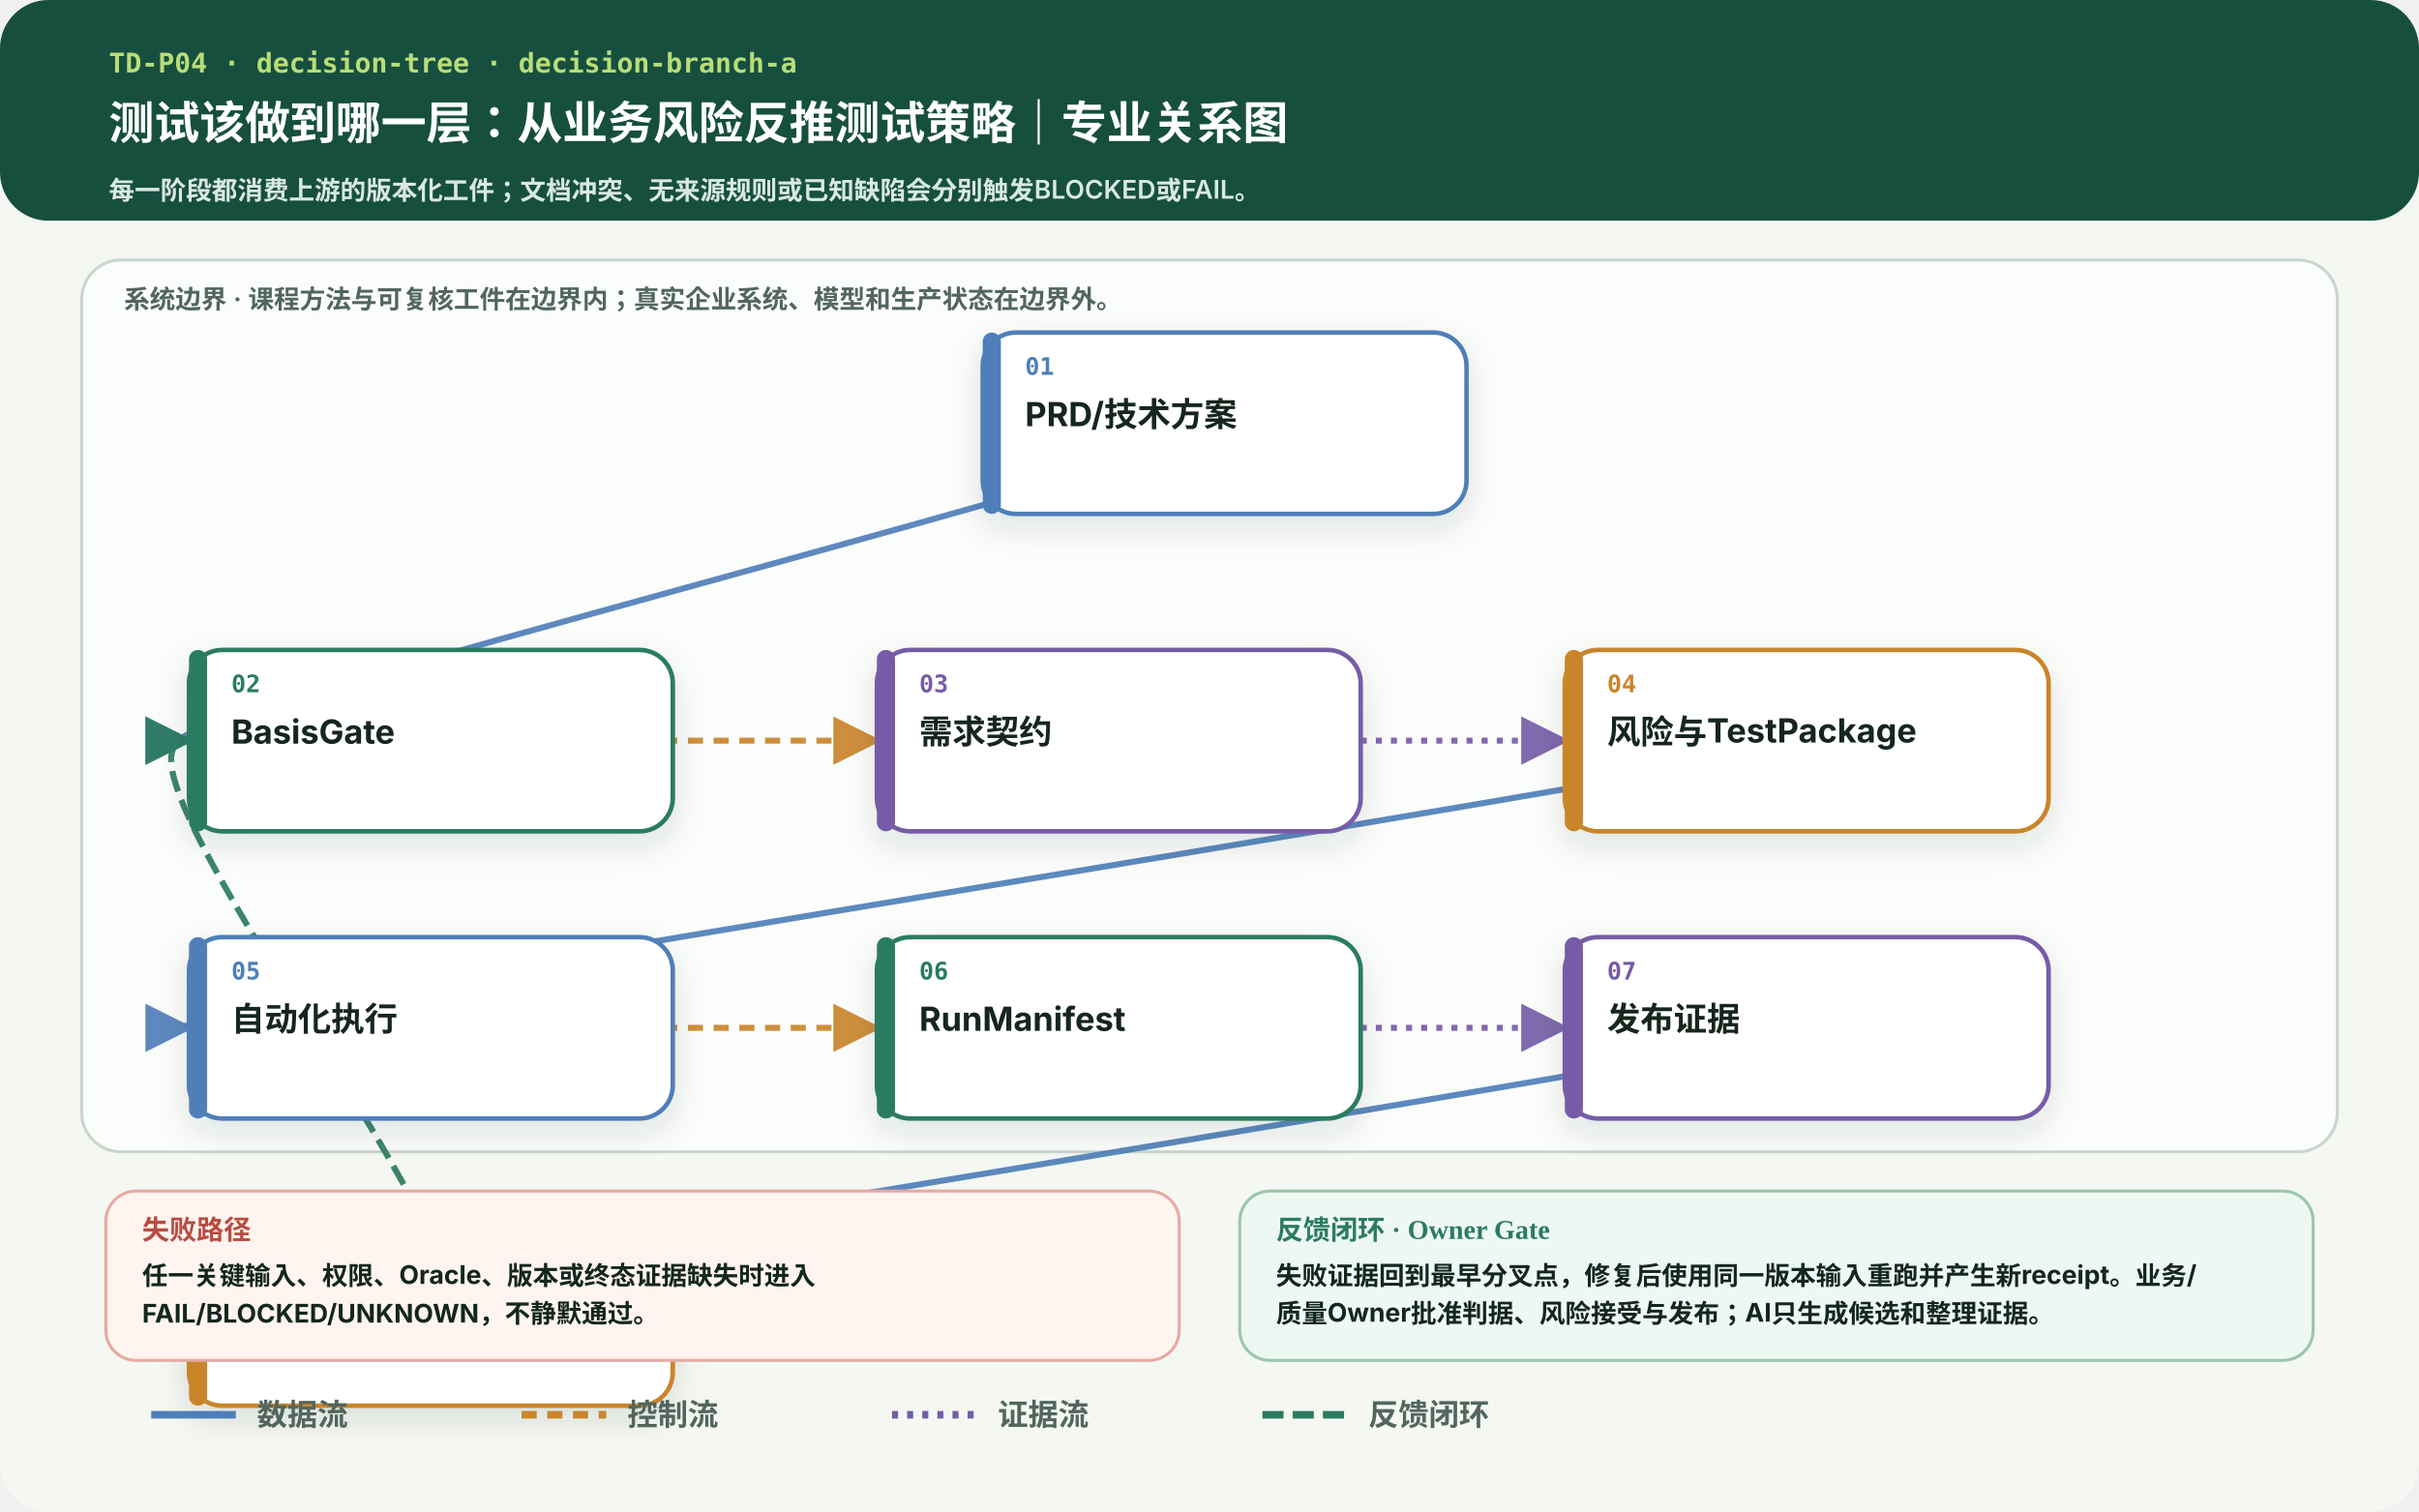
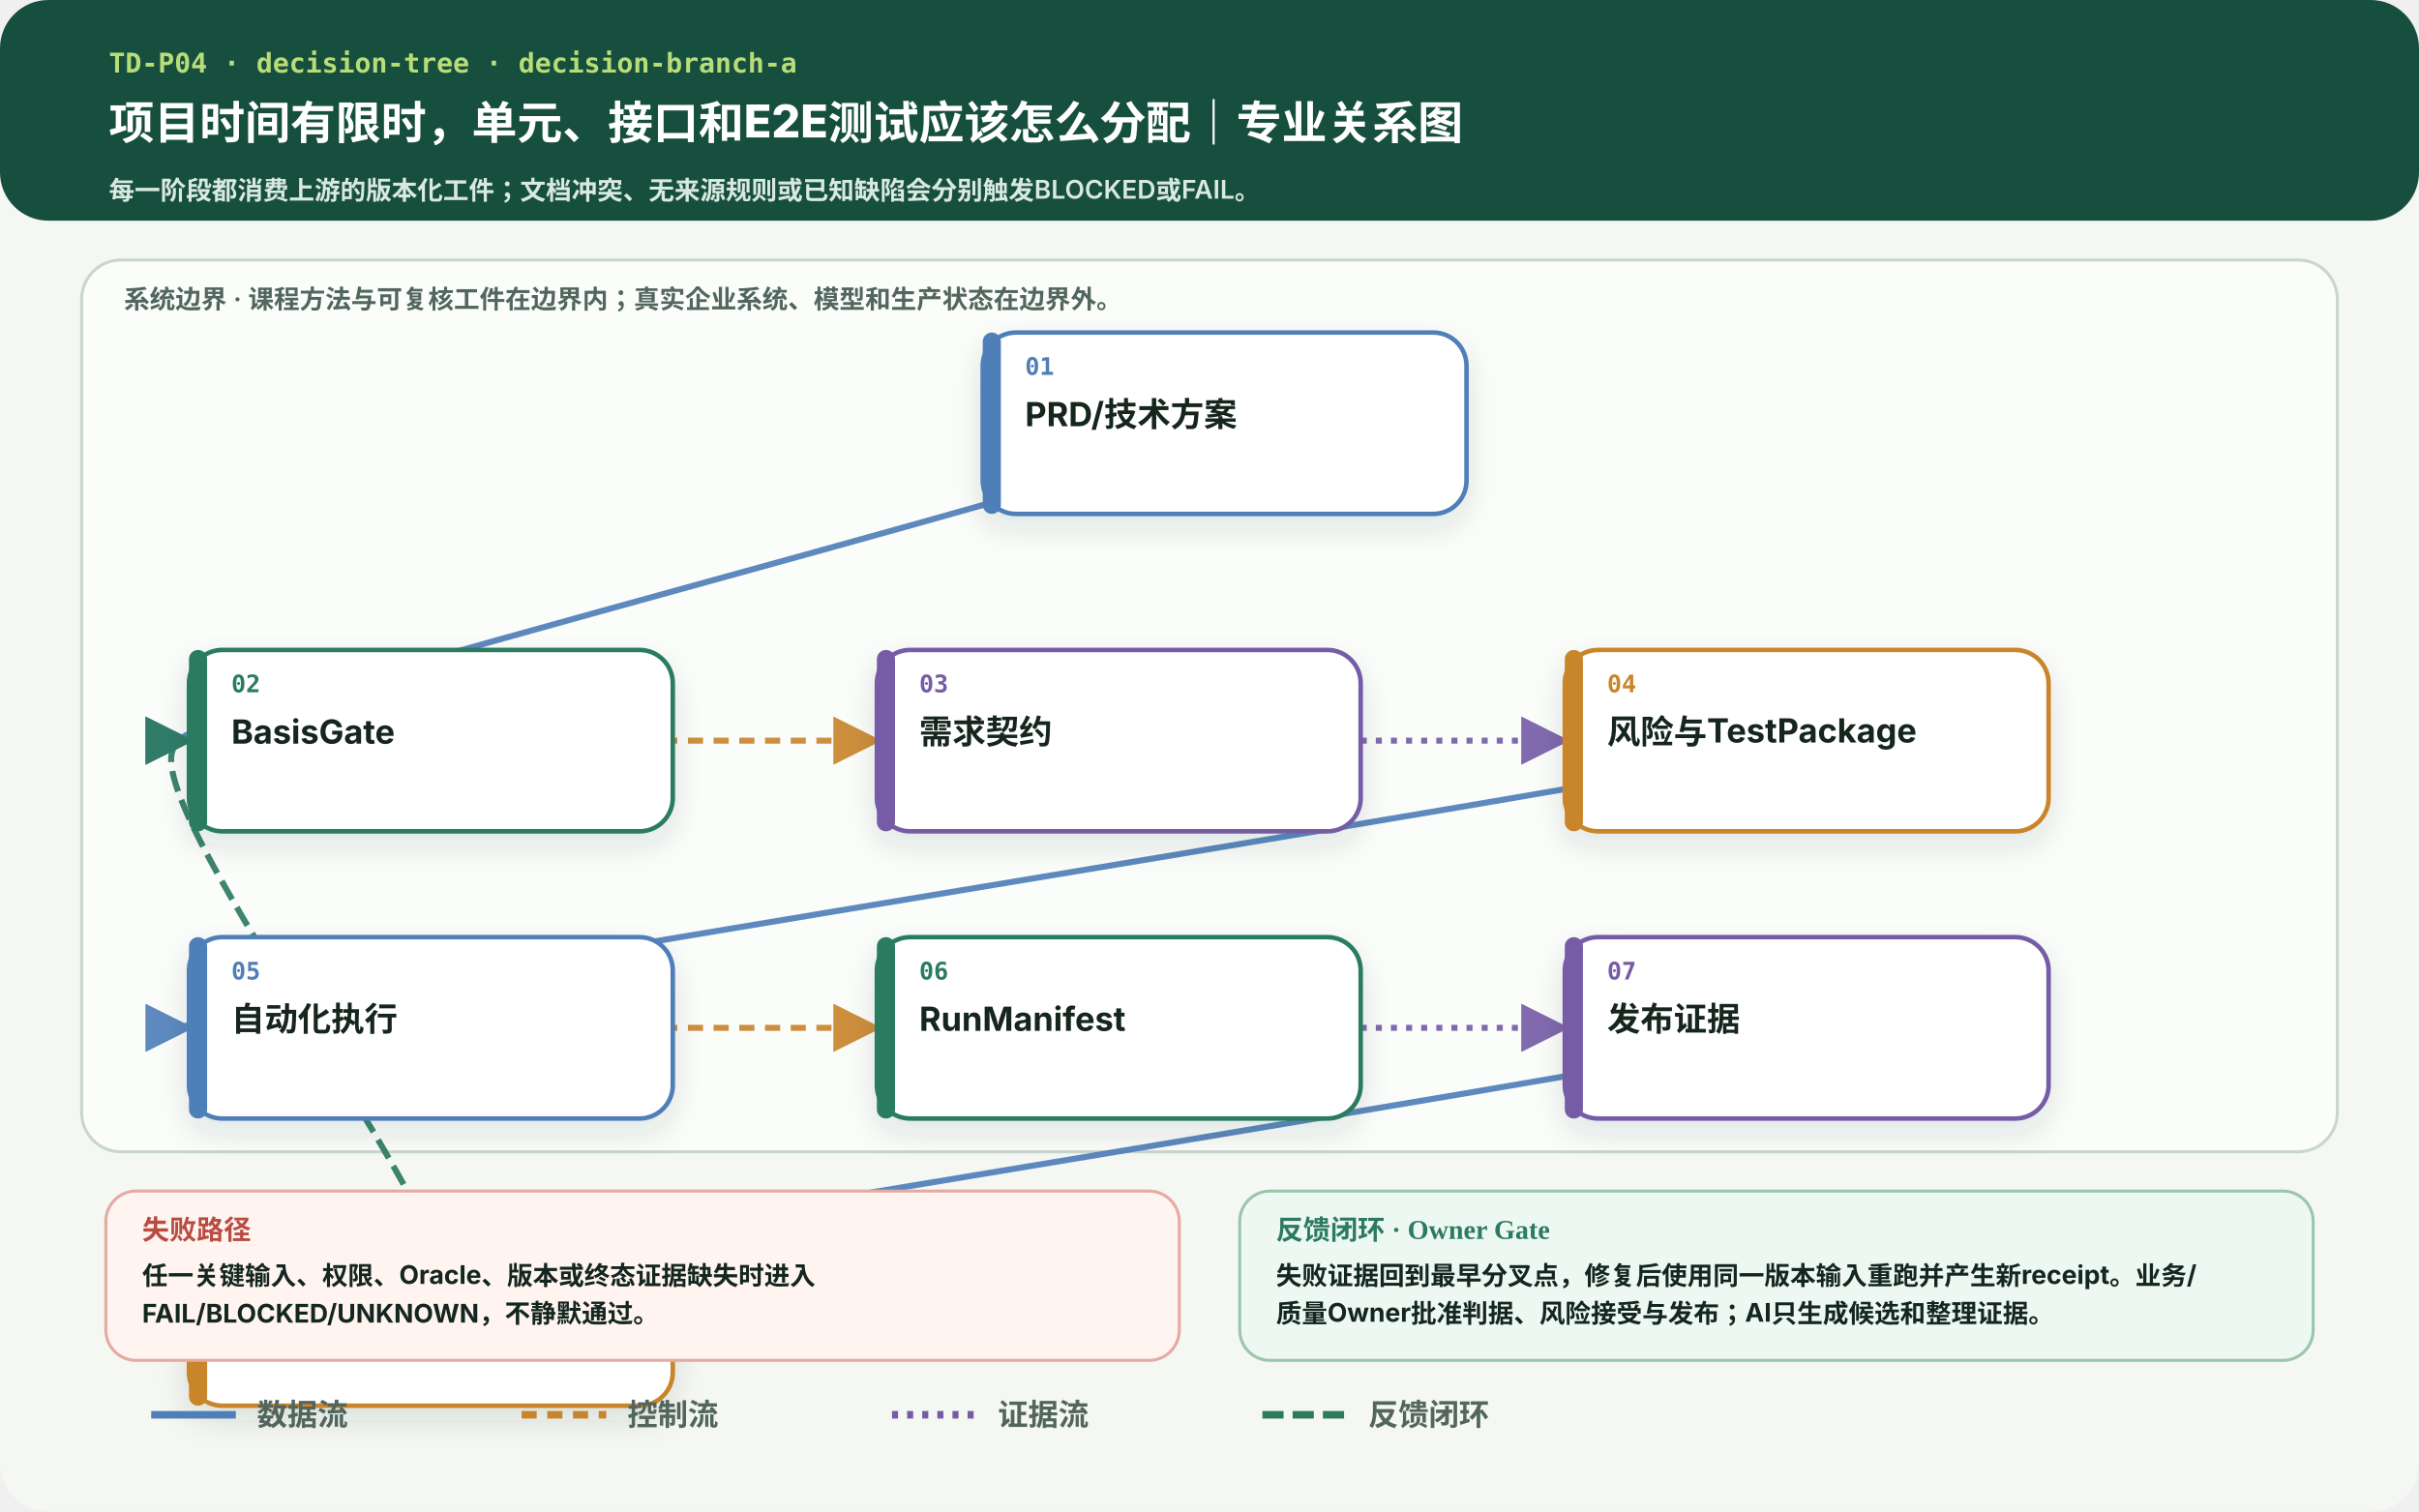
<svg xmlns="http://www.w3.org/2000/svg" role="img" aria-labelledby="title desc" viewBox="0 0 1600 1000" width="1600" height="1000">
  <defs>
    <filter id="shadow" x="-15%" y="-15%" width="130%" height="140%">
      <feDropShadow dx="0" dy="8" stdDeviation="10" flood-color="#173f32" flood-opacity="0.12" />
    </filter>
    <marker id="arrow-data" viewBox="0 0 10 10" refX="9" refY="5" markerWidth="8" markerHeight="8" orient="auto-start-reverse">
      <path d="M 0 0 L 10 5 L 0 10 z" fill="#4f7fb8" />
    </marker>
    <marker id="arrow-control" viewBox="0 0 10 10" refX="9" refY="5" markerWidth="8" markerHeight="8" orient="auto-start-reverse">
      <path d="M 0 0 L 10 5 L 0 10 z" fill="#c9852c" />
    </marker>
    <marker id="arrow-evidence" viewBox="0 0 10 10" refX="9" refY="5" markerWidth="8" markerHeight="8" orient="auto-start-reverse">
      <path d="M 0 0 L 10 5 L 0 10 z" fill="#765ca6" />
    </marker>
    <marker id="arrow-feedback" viewBox="0 0 10 10" refX="9" refY="5" markerWidth="8" markerHeight="8" orient="auto-start-reverse">
      <path d="M 0 0 L 10 5 L 0 10 z" fill="#2c7b61" />
    </marker>
  </defs>
  <rect width="1600" height="1000" rx="32" fill="#f4f7f2" />
  <rect x="0" y="0" width="1600" height="146" rx="32" fill="#174f3f" />
  <text x="72" y="48" font-family="ui-monospace,SFMono-Regular,Menlo,monospace" font-size="18" font-weight="800" fill="#b8dd78">TD-P04 · decision-tree · decision-branch-a</text>
-   <text x="72" y="92" text-anchor="start" font-family="-apple-system,BlinkMacSystemFont,'Segoe UI','PingFang SC',sans-serif" font-size="30" font-weight="800" fill="#ffffff">测试该做到哪一层：从业务风险反推测试策略｜专业关系图</text>
+   <text x="72" y="92" text-anchor="start" font-family="-apple-system,BlinkMacSystemFont,'Segoe UI','PingFang SC',sans-serif" font-size="30" font-weight="800" fill="#ffffff">项目时间有限时，单元、接口和E2E测试应该怎么分配｜专业关系图</text>
  <text x="72" y="132" text-anchor="start" font-family="-apple-system,BlinkMacSystemFont,'Segoe UI','PingFang SC',sans-serif" font-size="17" font-weight="600" fill="#d9e9df">每一阶段都消费上游的版本化工件；文档冲突、无来源规则或已知缺陷会分别触发BLOCKED或FAIL。</text>
  <rect x="54" y="172" width="1492" height="590" rx="26" fill="#fbfdfb" stroke="#c9d6cf" stroke-width="2" />
  <text x="82" y="204" font-size="17" font-weight="800" fill="#52665e">系统边界 · 课程方法与可复核工件在边界内；真实企业系统、模型和生产状态在边界外。</text>
  <path d="M 810 280 C 885 280, 50 490, 125 490" fill="none" stroke="#4f7fb8" stroke-width="4" stroke-dasharray="" marker-end="url(#arrow-data)" opacity="0.92" />
  <path d="M 285 490 C 360 490, 505 490, 580 490" fill="none" stroke="#c9852c" stroke-width="4" stroke-dasharray="10 7" marker-end="url(#arrow-control)" opacity="0.92" />
  <path d="M 740 490 C 815 490, 960 490, 1035 490" fill="none" stroke="#765ca6" stroke-width="4" stroke-dasharray="4 6" marker-end="url(#arrow-evidence)" opacity="0.92" />
  <path d="M 1195 490 C 1270 490, 50 680, 125 680" fill="none" stroke="#4f7fb8" stroke-width="4" stroke-dasharray="" marker-end="url(#arrow-data)" opacity="0.92" />
  <path d="M 285 680 C 360 680, 505 680, 580 680" fill="none" stroke="#c9852c" stroke-width="4" stroke-dasharray="10 7" marker-end="url(#arrow-control)" opacity="0.92" />
  <path d="M 740 680 C 815 680, 960 680, 1035 680" fill="none" stroke="#765ca6" stroke-width="4" stroke-dasharray="4 6" marker-end="url(#arrow-evidence)" opacity="0.92" />
  <path d="M 1195 680 C 1270 680, 50 870, 125 870" fill="none" stroke="#4f7fb8" stroke-width="4" stroke-dasharray="" marker-end="url(#arrow-data)" opacity="0.92" />
  <path d="M 285 870 C 360 870, 50 490, 125 490" fill="none" stroke="#2c7b61" stroke-width="4" stroke-dasharray="14 6" marker-end="url(#arrow-feedback)" opacity="0.92" />
  <g filter="url(#shadow)">
    <rect x="650" y="220" width="320" height="120" rx="22" fill="#ffffff" stroke="#4f7fb8" stroke-width="3" />
    <rect x="650" y="220" width="12" height="120" rx="6" fill="#4f7fb8" />
    <text x="678" y="248" font-family="ui-monospace,SFMono-Regular,Menlo,monospace" font-size="16" font-weight="800" fill="#4f7fb8">01</text>
    <text x="678" y="282" text-anchor="start" font-family="-apple-system,BlinkMacSystemFont,'Segoe UI','PingFang SC',sans-serif" font-size="22" font-weight="700" fill="#13261f">PRD/技术方案</text>
  </g>
  <g filter="url(#shadow)">
    <rect x="125" y="430" width="320" height="120" rx="22" fill="#ffffff" stroke="#2c7b61" stroke-width="3" />
    <rect x="125" y="430" width="12" height="120" rx="6" fill="#2c7b61" />
    <text x="153" y="458" font-family="ui-monospace,SFMono-Regular,Menlo,monospace" font-size="16" font-weight="800" fill="#2c7b61">02</text>
    <text x="153" y="492" text-anchor="start" font-family="-apple-system,BlinkMacSystemFont,'Segoe UI','PingFang SC',sans-serif" font-size="22" font-weight="700" fill="#13261f">BasisGate</text>
  </g>
  <g filter="url(#shadow)">
    <rect x="580" y="430" width="320" height="120" rx="22" fill="#ffffff" stroke="#765ca6" stroke-width="3" />
    <rect x="580" y="430" width="12" height="120" rx="6" fill="#765ca6" />
    <text x="608" y="458" font-family="ui-monospace,SFMono-Regular,Menlo,monospace" font-size="16" font-weight="800" fill="#765ca6">03</text>
    <text x="608" y="492" text-anchor="start" font-family="-apple-system,BlinkMacSystemFont,'Segoe UI','PingFang SC',sans-serif" font-size="22" font-weight="700" fill="#13261f">需求契约</text>
  </g>
  <g filter="url(#shadow)">
    <rect x="1035" y="430" width="320" height="120" rx="22" fill="#ffffff" stroke="#c9852c" stroke-width="3" />
    <rect x="1035" y="430" width="12" height="120" rx="6" fill="#c9852c" />
    <text x="1063" y="458" font-family="ui-monospace,SFMono-Regular,Menlo,monospace" font-size="16" font-weight="800" fill="#c9852c">04</text>
    <text x="1063" y="492" text-anchor="start" font-family="-apple-system,BlinkMacSystemFont,'Segoe UI','PingFang SC',sans-serif" font-size="22" font-weight="700" fill="#13261f">风险与TestPackage</text>
  </g>
  <g filter="url(#shadow)">
    <rect x="125" y="620" width="320" height="120" rx="22" fill="#ffffff" stroke="#4f7fb8" stroke-width="3" />
    <rect x="125" y="620" width="12" height="120" rx="6" fill="#4f7fb8" />
    <text x="153" y="648" font-family="ui-monospace,SFMono-Regular,Menlo,monospace" font-size="16" font-weight="800" fill="#4f7fb8">05</text>
    <text x="153" y="682" text-anchor="start" font-family="-apple-system,BlinkMacSystemFont,'Segoe UI','PingFang SC',sans-serif" font-size="22" font-weight="700" fill="#13261f">自动化执行</text>
  </g>
  <g filter="url(#shadow)">
    <rect x="580" y="620" width="320" height="120" rx="22" fill="#ffffff" stroke="#2c7b61" stroke-width="3" />
    <rect x="580" y="620" width="12" height="120" rx="6" fill="#2c7b61" />
    <text x="608" y="648" font-family="ui-monospace,SFMono-Regular,Menlo,monospace" font-size="16" font-weight="800" fill="#2c7b61">06</text>
    <text x="608" y="682" text-anchor="start" font-family="-apple-system,BlinkMacSystemFont,'Segoe UI','PingFang SC',sans-serif" font-size="22" font-weight="700" fill="#13261f">RunManifest</text>
  </g>
  <g filter="url(#shadow)">
    <rect x="1035" y="620" width="320" height="120" rx="22" fill="#ffffff" stroke="#765ca6" stroke-width="3" />
    <rect x="1035" y="620" width="12" height="120" rx="6" fill="#765ca6" />
    <text x="1063" y="648" font-family="ui-monospace,SFMono-Regular,Menlo,monospace" font-size="16" font-weight="800" fill="#765ca6">07</text>
    <text x="1063" y="682" text-anchor="start" font-family="-apple-system,BlinkMacSystemFont,'Segoe UI','PingFang SC',sans-serif" font-size="22" font-weight="700" fill="#13261f">发布证据</text>
  </g>
  <g filter="url(#shadow)">
    <rect x="125" y="810" width="320" height="120" rx="22" fill="#ffffff" stroke="#c9852c" stroke-width="3" />
    <rect x="125" y="810" width="12" height="120" rx="6" fill="#c9852c" />
    <text x="153" y="838" font-family="ui-monospace,SFMono-Regular,Menlo,monospace" font-size="16" font-weight="800" fill="#c9852c">08</text>
    <text x="153" y="872" text-anchor="start" font-family="-apple-system,BlinkMacSystemFont,'Segoe UI','PingFang SC',sans-serif" font-size="22" font-weight="700" fill="#13261f">版本化输入</text>
  </g>
  <g transform="translate(70 788)">
    <rect width="710" height="112" rx="20" fill="#fff4ef" stroke="#e5aaa2" stroke-width="2" />
    <text x="24" y="32" font-size="18" font-weight="900" fill="#b84c42">失败路径</text>
    <text x="24" y="62" text-anchor="start" font-family="-apple-system,BlinkMacSystemFont,'Segoe UI','PingFang SC',sans-serif" font-size="17" font-weight="650" fill="#13261f">任一关键输入、权限、Oracle、版本或终态证据缺失时进入</text>
    <text x="24" y="87" text-anchor="start" font-family="-apple-system,BlinkMacSystemFont,'Segoe UI','PingFang SC',sans-serif" font-size="17" font-weight="650" fill="#13261f">FAIL/BLOCKED/UNKNOWN，不静默通过。</text>
  </g>
  <g transform="translate(820 788)">
    <rect width="710" height="112" rx="20" fill="#eef8f2" stroke="#9bc6ac" stroke-width="2" />
    <text x="24" y="32" font-size="18" font-weight="900" fill="#2c7b61">反馈闭环 · Owner Gate</text>
    <text x="24" y="62" text-anchor="start" font-family="-apple-system,BlinkMacSystemFont,'Segoe UI','PingFang SC',sans-serif" font-size="17" font-weight="650" fill="#13261f">失败证据回到最早分叉点，修复后使用同一版本输入重跑并产生新receipt。业务/</text>
    <text x="24" y="87" text-anchor="start" font-family="-apple-system,BlinkMacSystemFont,'Segoe UI','PingFang SC',sans-serif" font-size="17" font-weight="650" fill="#13261f">质量Owner批准判据、风险接受与发布；AI只生成候选和整理证据。</text>
  </g>
  <g transform="translate(100 936)">
    <line x1="0" y1="0" x2="56" y2="0" stroke="#4f7fb8" stroke-width="5" stroke-dasharray="" />
    <text x="70" y="7" font-size="20" font-weight="700" fill="#52665e">数据流</text>
  </g>
  <g transform="translate(345 936)">
    <line x1="0" y1="0" x2="56" y2="0" stroke="#c9852c" stroke-width="5" stroke-dasharray="10 7" />
    <text x="70" y="7" font-size="20" font-weight="700" fill="#52665e">控制流</text>
  </g>
  <g transform="translate(590 936)">
    <line x1="0" y1="0" x2="56" y2="0" stroke="#765ca6" stroke-width="5" stroke-dasharray="4 6" />
    <text x="70" y="7" font-size="20" font-weight="700" fill="#52665e">证据流</text>
  </g>
  <g transform="translate(835 936)">
    <line x1="0" y1="0" x2="56" y2="0" stroke="#2c7b61" stroke-width="5" stroke-dasharray="14 6" />
    <text x="70" y="7" font-size="20" font-weight="700" fill="#52665e">反馈闭环</text>
  </g>
</svg>
